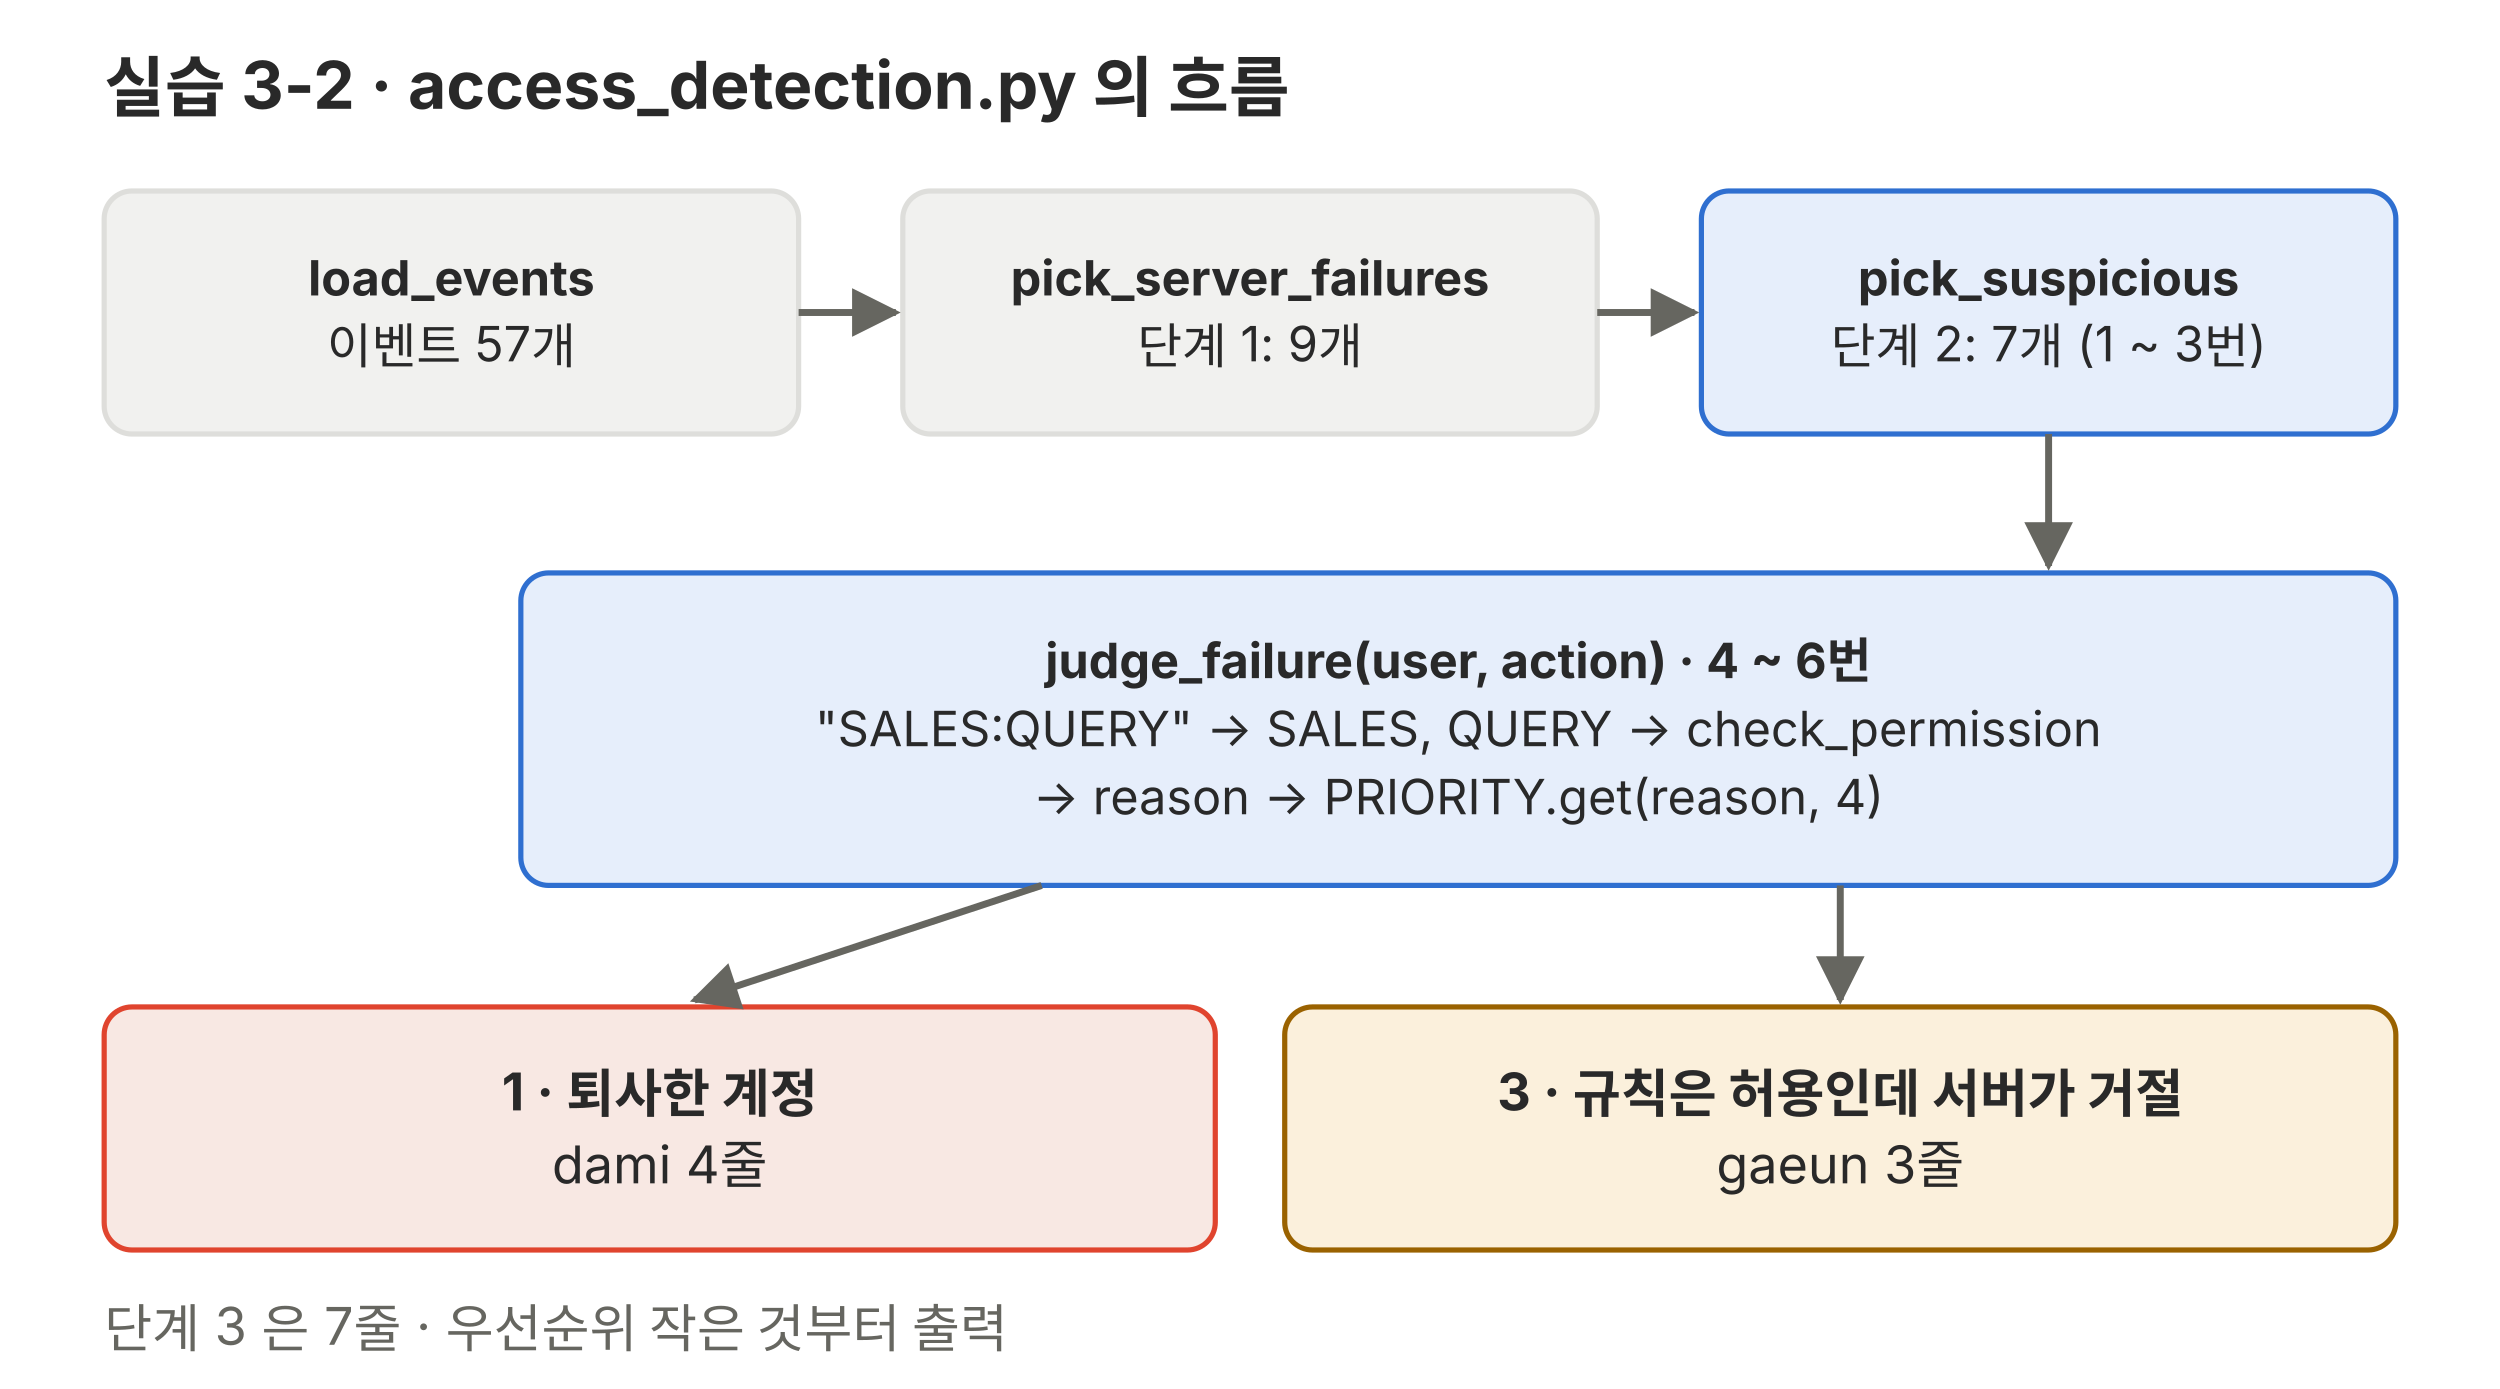
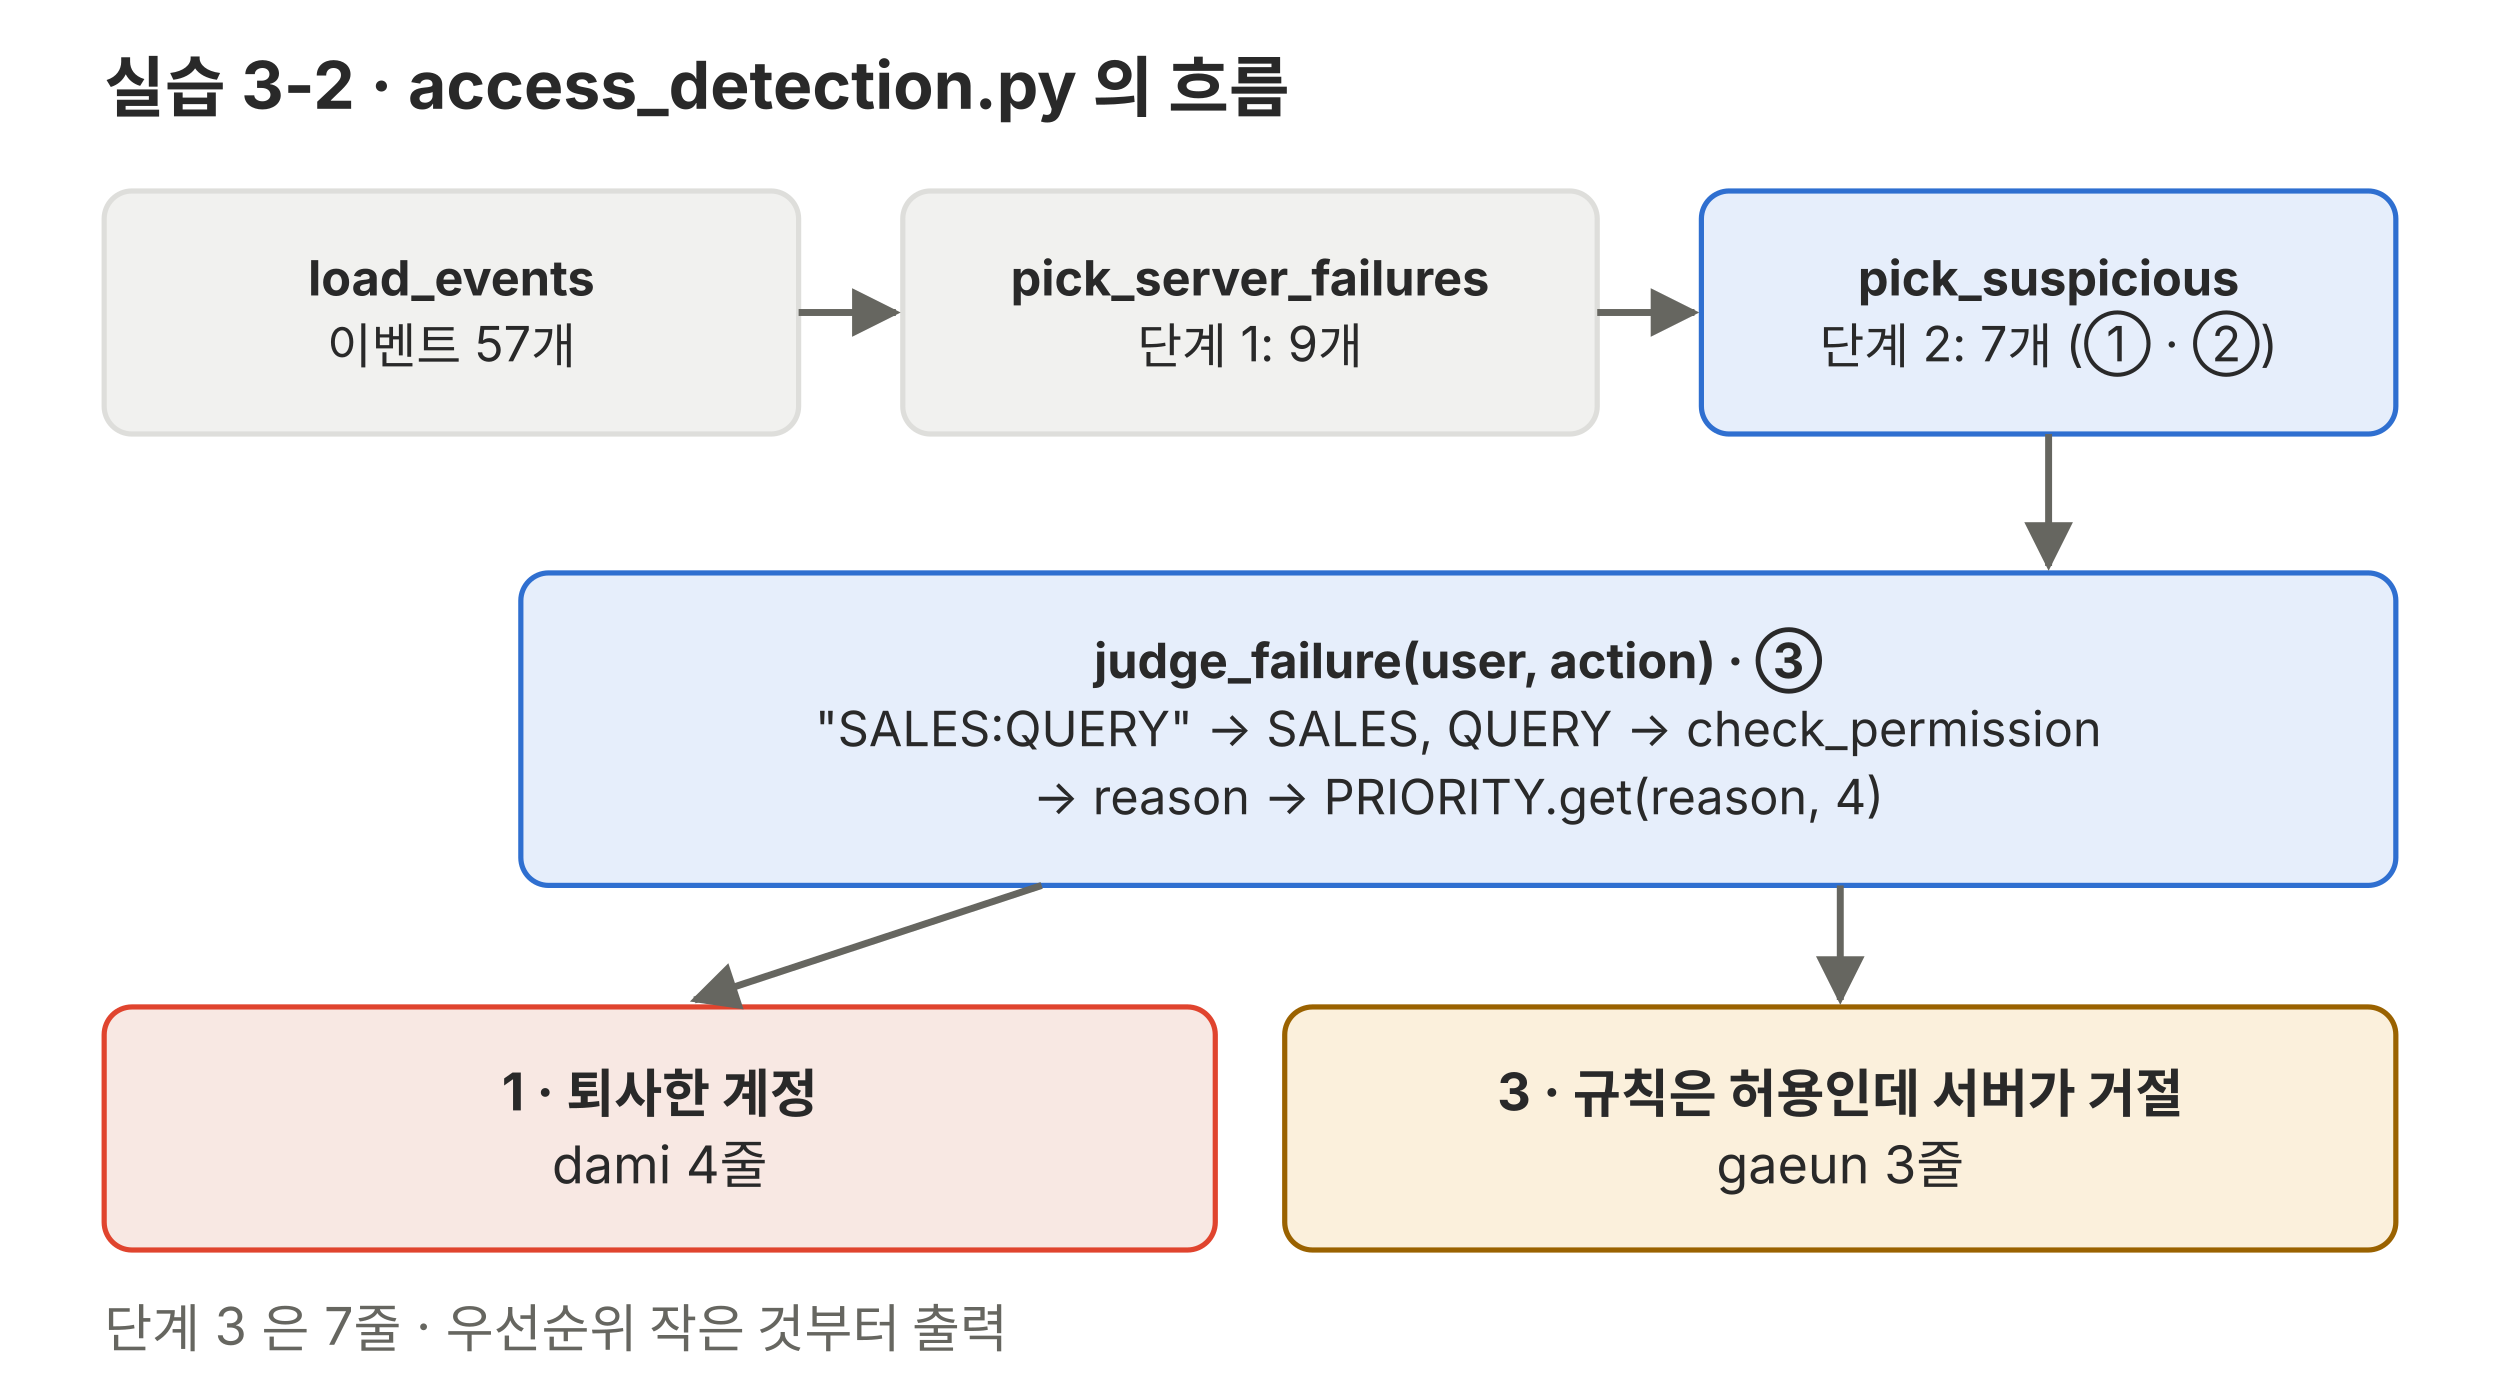
<svg xmlns="http://www.w3.org/2000/svg" viewBox="0 0 720 400" role="img">
  <defs>
    <marker id="a-p04" viewBox="0 0 10 10" refX="9" refY="5" markerWidth="7" markerHeight="7" orient="auto-start-reverse">
      <path d="M0,0 L10,5 L0,10 z" fill="#666660" />
    </marker>
  </defs>
  <g font-family="Pretendard, 'Noto Sans KR', -apple-system, 'Segoe UI', sans-serif">
    <text x="30" y="32" font-size="19" fill="#292929" font-weight="700">실습 3-2 · access_detection.py 의 흐름</text>
    <rect x="30" y="55" width="200" height="70" rx="8" fill="#f1f1ef" stroke="#dededb" stroke-width="1.5" />
    <text x="130" y="85.1" font-size="14" fill="#292929" text-anchor="middle" font-weight="700">load_events</text>
    <text x="130" y="104.7" font-size="14" fill="#292929" text-anchor="middle">이벤트 57개</text>
    <rect x="260" y="55" width="200" height="70" rx="8" fill="#f1f1ef" stroke="#dededb" stroke-width="1.5" />
    <text x="360" y="85.1" font-size="14" fill="#292929" text-anchor="middle" font-weight="700">pick_server_failures</text>
    <text x="360" y="104.7" font-size="14" fill="#292929" text-anchor="middle">단계 1: 9개</text>
    <rect x="490" y="55" width="200" height="70" rx="8" fill="#e6eefb" stroke="#2f6fd0" stroke-width="1.5" />
    <text x="590" y="85.1" font-size="14" fill="#292929" text-anchor="middle" font-weight="700">pick_suspicious</text>
-     <text x="590" y="104.7" font-size="14" fill="#292929" text-anchor="middle">단계 2: 7개 (1 ~ 3번)</text>
+     <text x="590" y="104.7" font-size="14" fill="#292929" text-anchor="middle">단계 2: 7개 (① · ②)</text>
    <line x1="230" y1="90" x2="258" y2="90" stroke="#666660" stroke-width="2" marker-end="url(#a-p04)" />
    <line x1="460" y1="90" x2="488" y2="90" stroke="#666660" stroke-width="2" marker-end="url(#a-p04)" />
    <rect x="150" y="165" width="540" height="90" rx="8" fill="#e6eefb" stroke="#2f6fd0" stroke-width="1.5" />
-     <text x="420" y="195.3" font-size="14" fill="#292929" text-anchor="middle" font-weight="700">judge_failure(user, action)  · 4 ~ 6번</text>
+     <text x="420" y="195.3" font-size="14" fill="#292929" text-anchor="middle" font-weight="700">judge_failure(user, action)  · ③</text>
    <text x="420" y="214.9" font-size="14" fill="#292929" text-anchor="middle">"SALES:QUERY" → SALES, QUERY → check_permission</text>
    <text x="420" y="234.5" font-size="14" fill="#292929" text-anchor="middle">→ reason → PRIORITY.get(reason, 4)</text>
    <line x1="590" y1="125" x2="590" y2="163" stroke="#666660" stroke-width="2" marker-end="url(#a-p04)" />
    <rect x="30" y="290" width="320" height="70" rx="8" fill="#f8e8e3" stroke="#e0442e" stroke-width="1.5" />
    <text x="190" y="319.8" font-size="15" fill="#292929" text-anchor="middle" font-weight="700">1 · 퇴사한 계정</text>
    <text x="190" y="340.8" font-size="15" fill="#292929" text-anchor="middle">dami 4줄</text>
    <rect x="370" y="290" width="320" height="70" rx="8" fill="#fbf0dc" stroke="#9a6200" stroke-width="1.5" />
    <text x="530" y="319.8" font-size="15" fill="#292929" text-anchor="middle" font-weight="700">3 · 규칙은 허용인데 서버가 거절</text>
    <text x="530" y="340.8" font-size="15" fill="#292929" text-anchor="middle">gaeun 3줄</text>
    <line x1="300" y1="255" x2="200" y2="288" stroke="#666660" stroke-width="2" marker-end="url(#a-p04)" />
    <line x1="530" y1="255" x2="530" y2="288" stroke="#666660" stroke-width="2" marker-end="url(#a-p04)" />
    <text x="30" y="388" font-size="15" fill="#666660">단계 3 은 7줄 · 우선순위 작은 것부터 출력</text>
  </g>
</svg>
